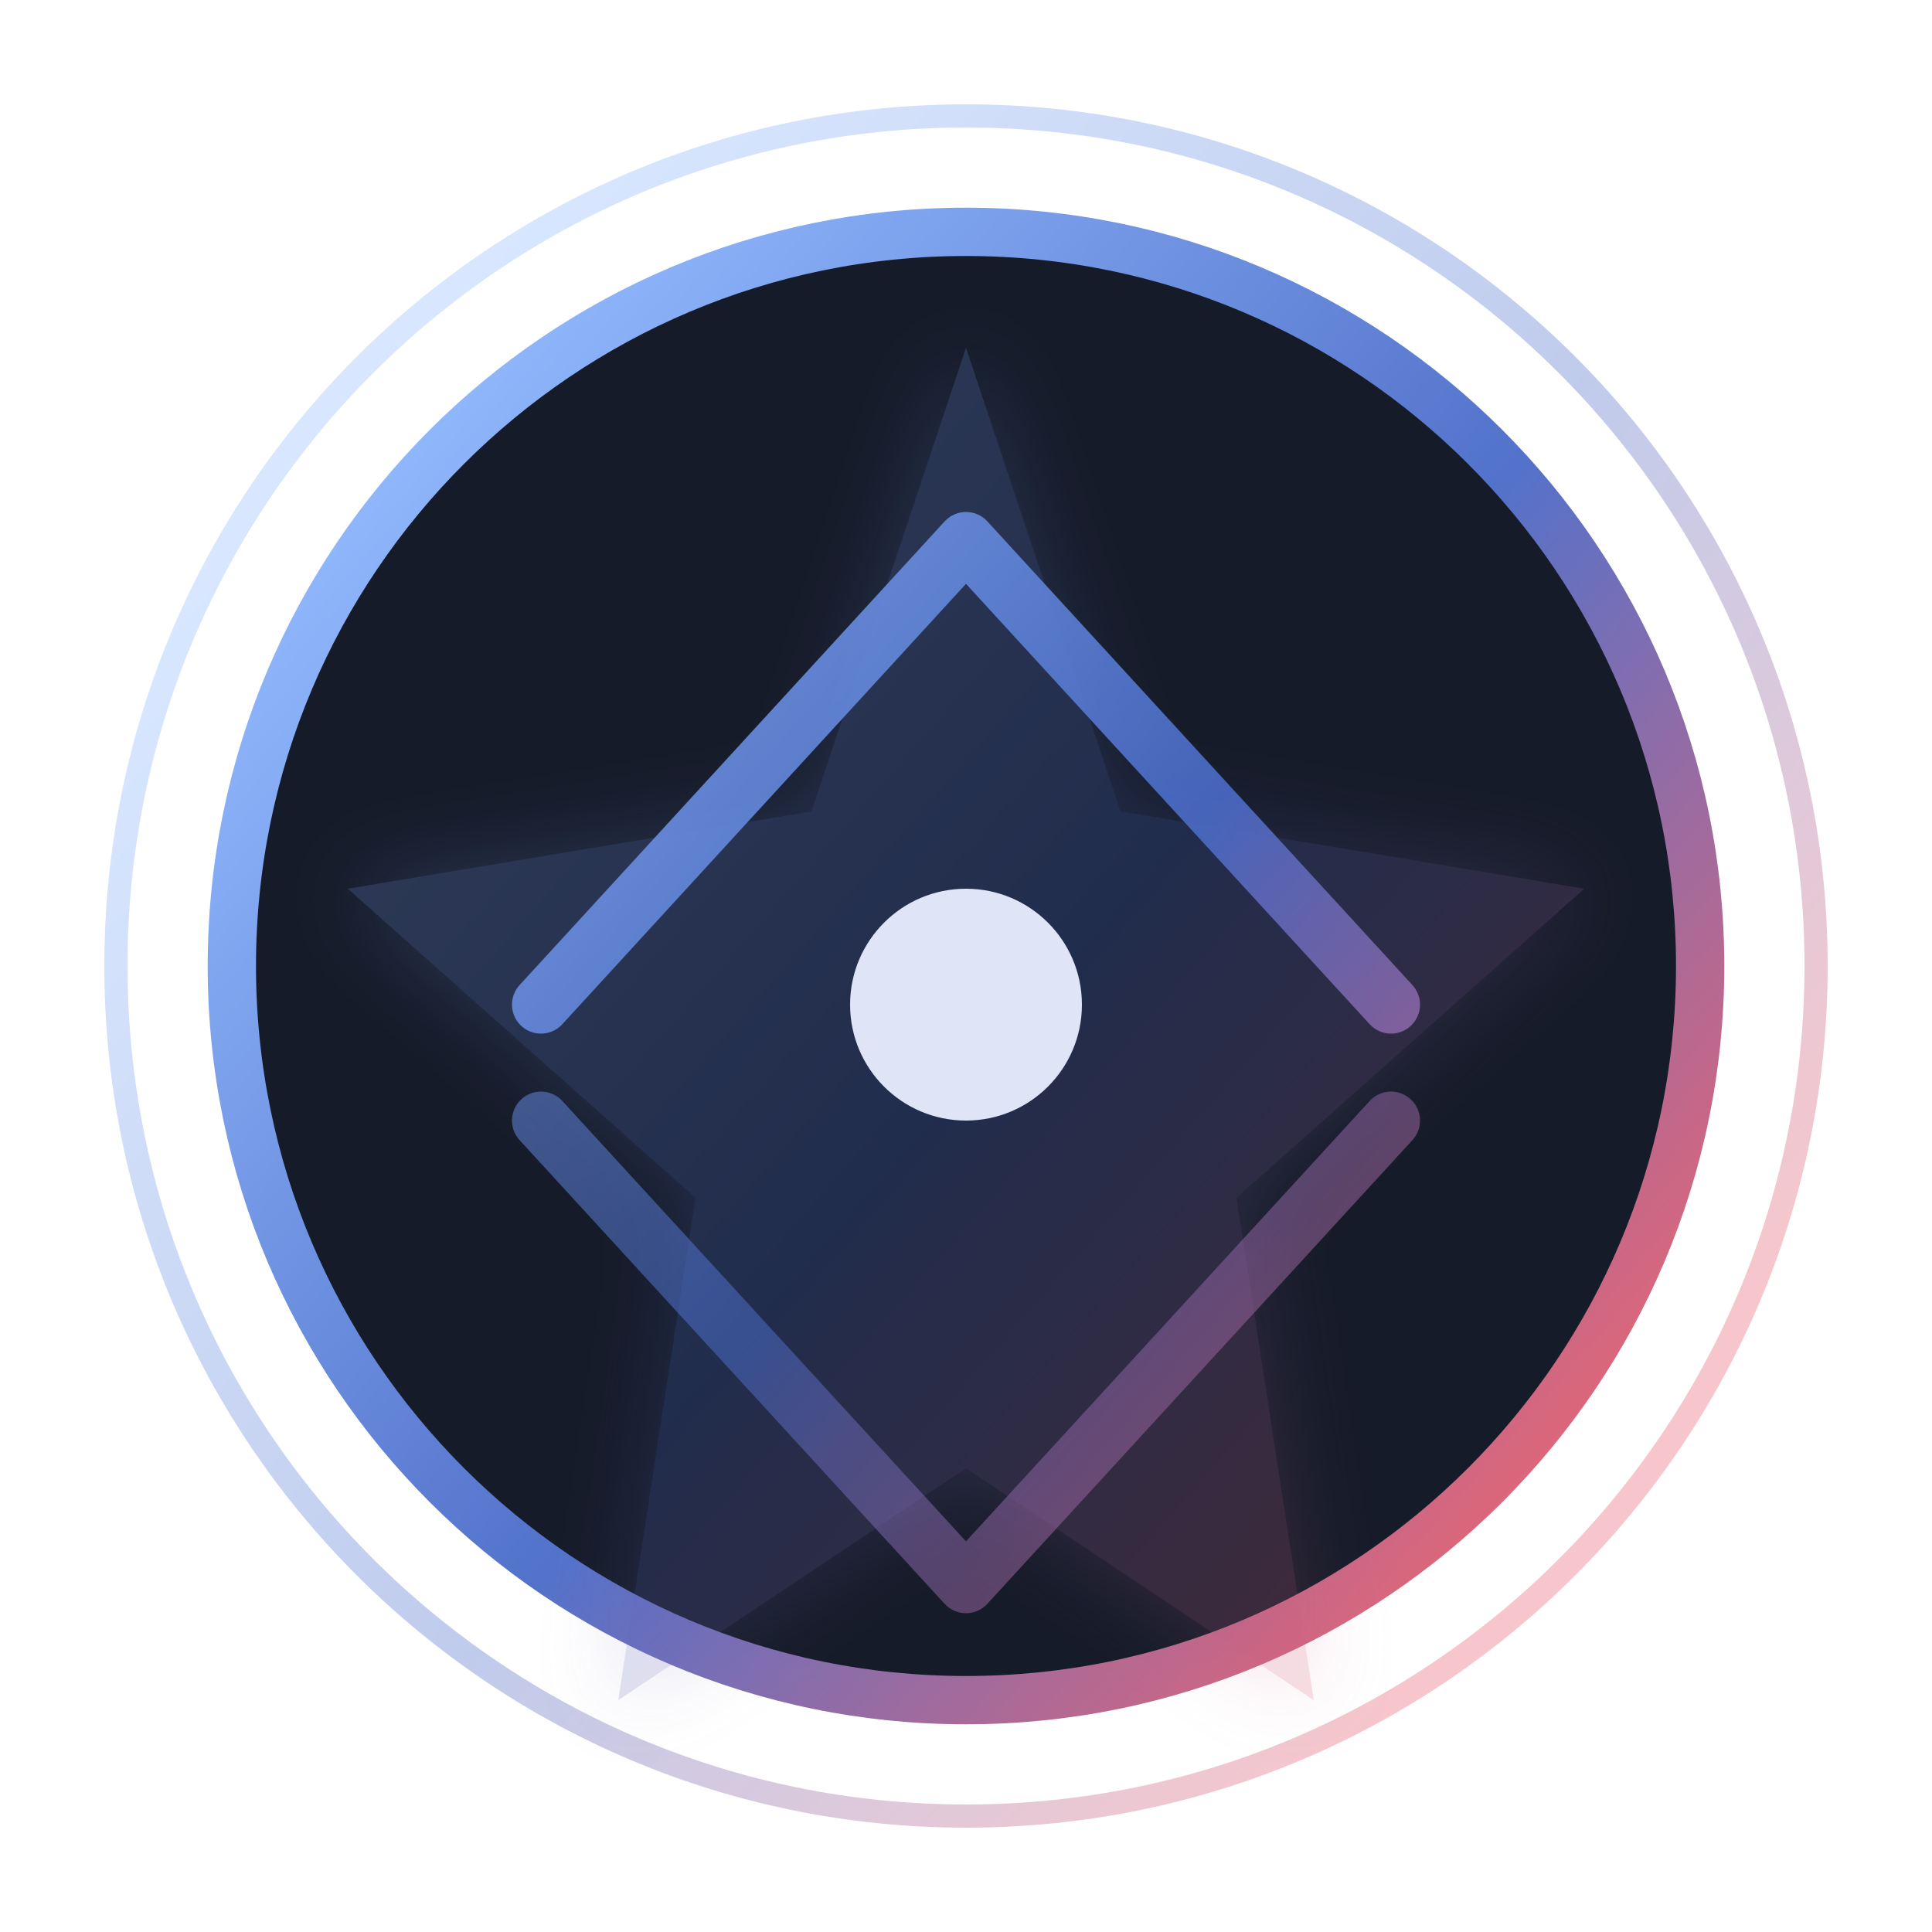
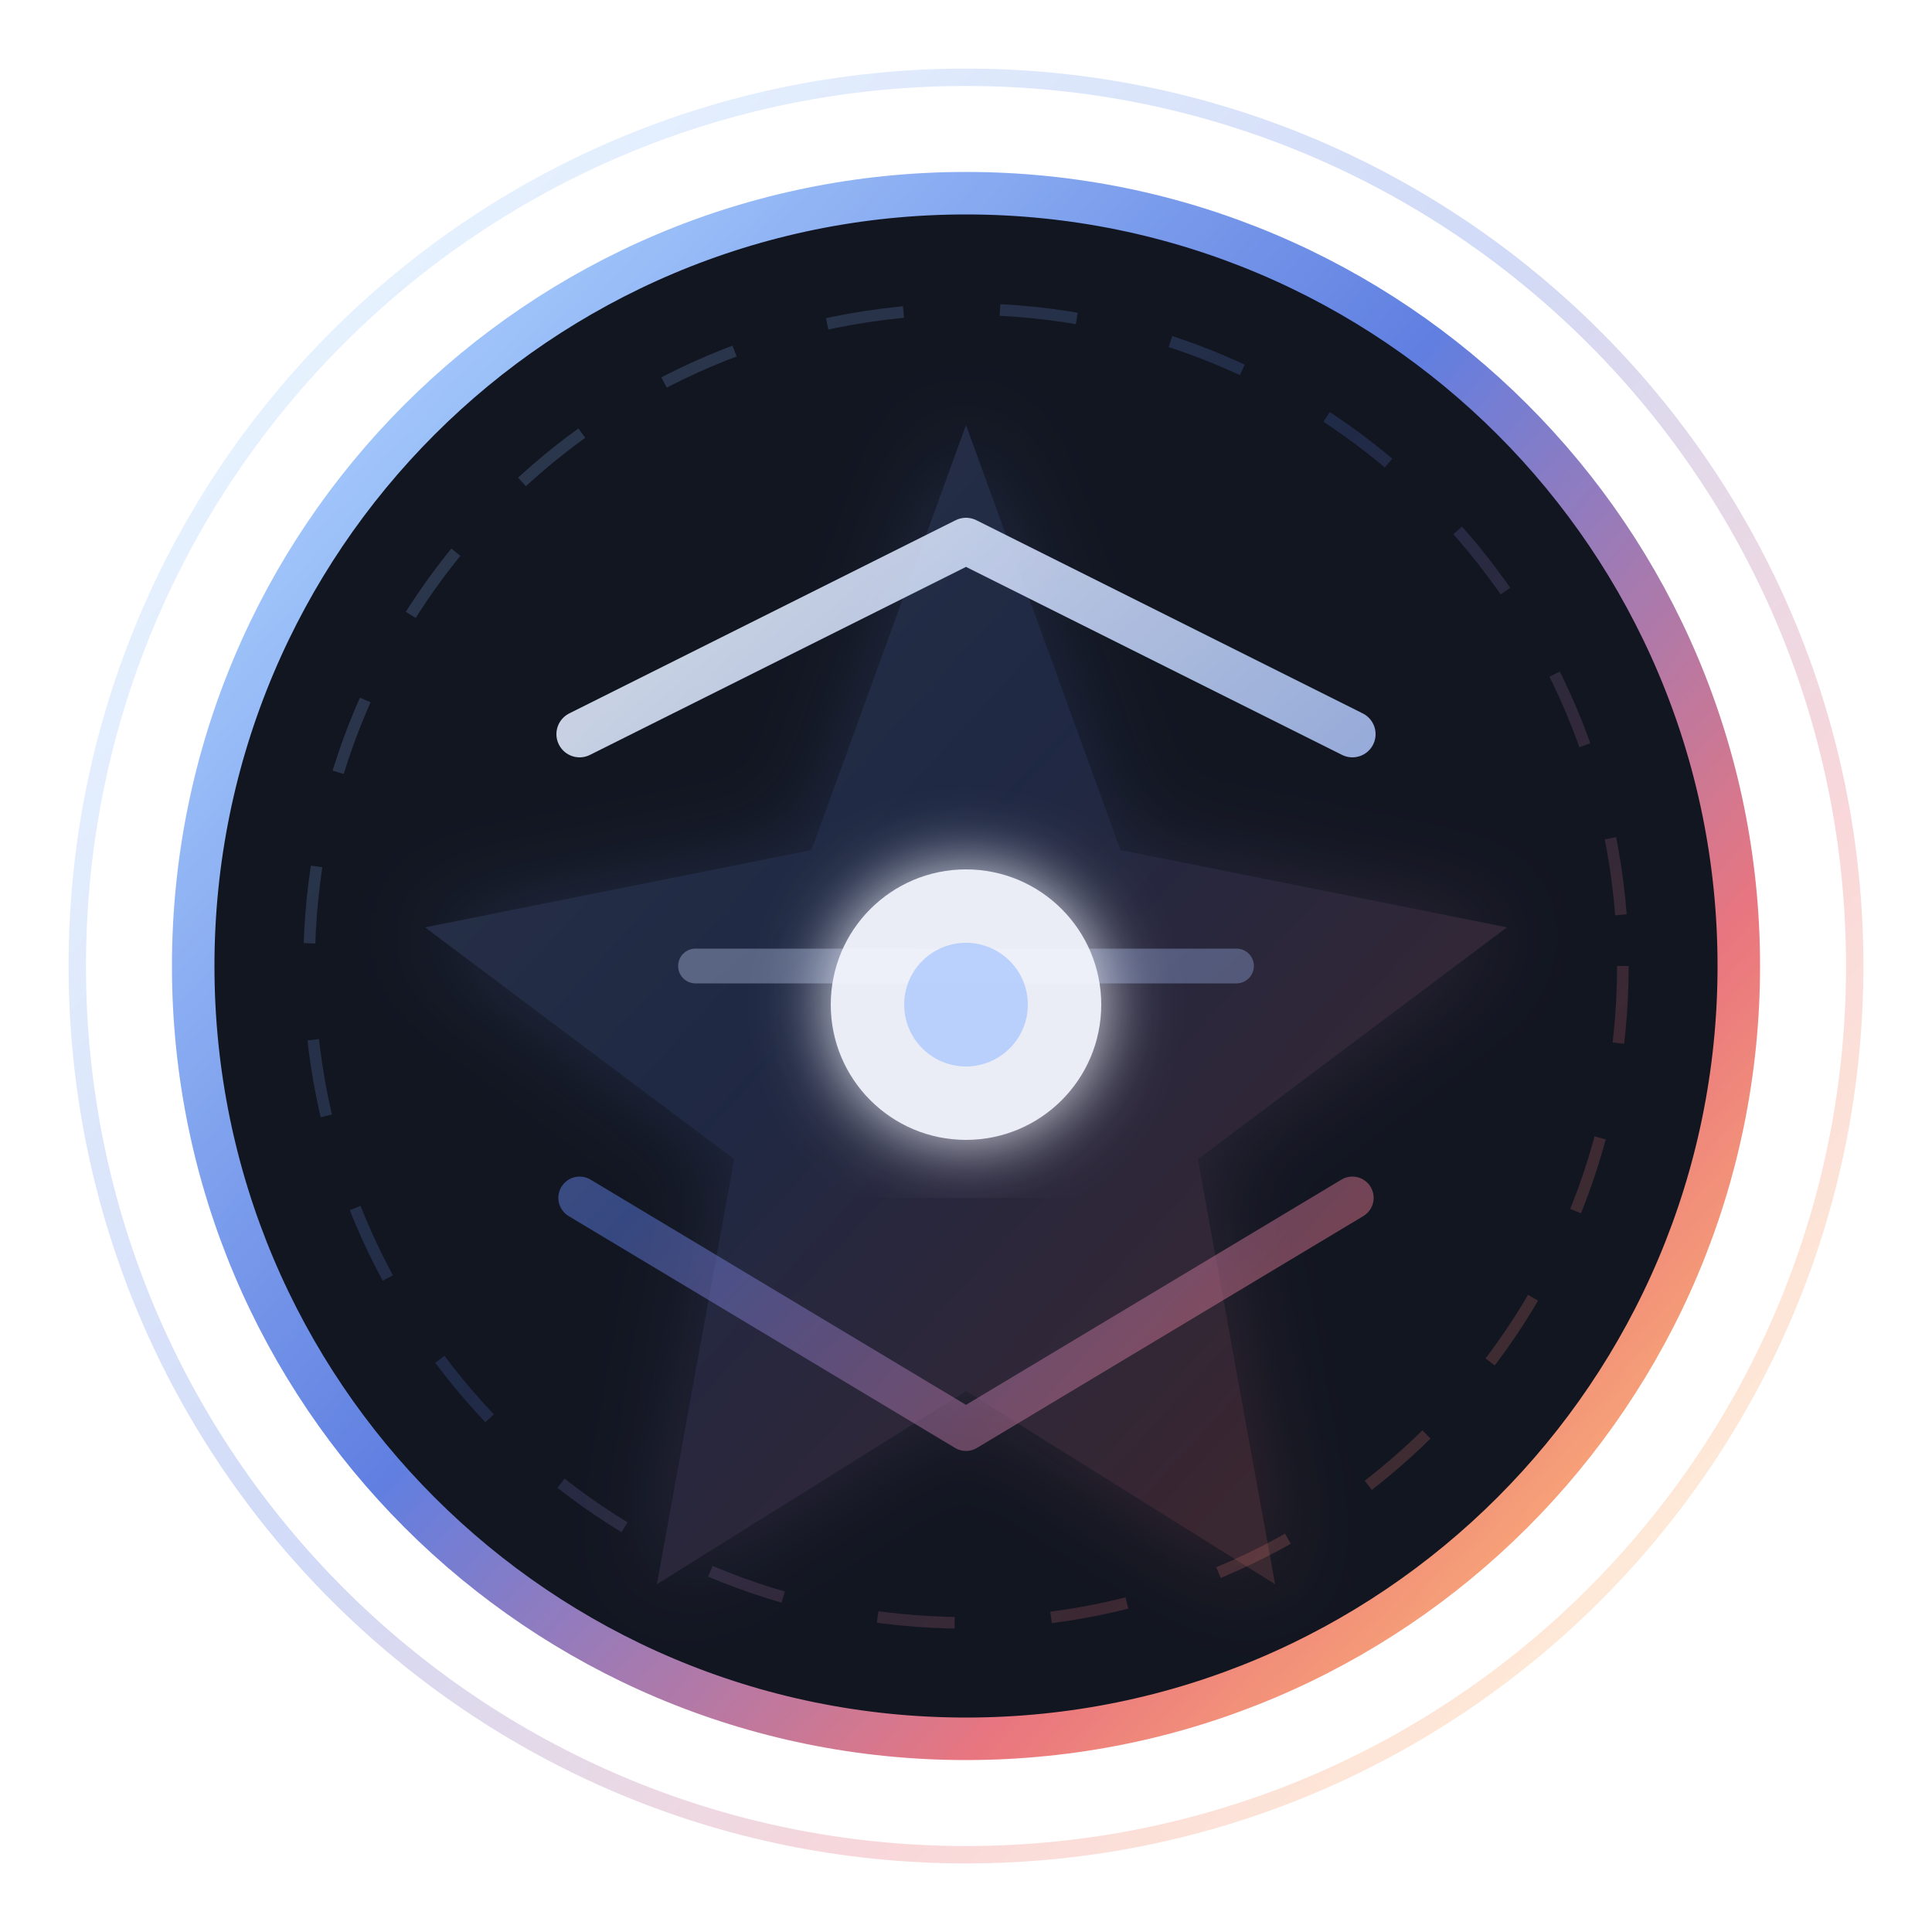
<svg xmlns="http://www.w3.org/2000/svg" width="100" height="100" viewBox="0 0 100 100" fill="none">
  <defs>
-     <linearGradient id="duelA" x1="18" y1="22" x2="82" y2="78" gradientUnits="userSpaceOnUse">
-       <stop stop-color="#8EB8FF" />
-       <stop offset="0.55" stop-color="#4A6BC8" />
-       <stop offset="1" stop-color="#E85D6C" />
+     <linearGradient id="duelA" x1="14" y1="18" x2="86" y2="84" gradientUnits="userSpaceOnUse">
+       <stop stop-color="#A8D0FF" />
+       <stop offset="0.45" stop-color="#5A7AE0" />
+       <stop offset="0.78" stop-color="#E8707A" />
+       <stop offset="1" stop-color="#FFB86C" />
    </linearGradient>
-     <filter id="duelGlow" x="8" y="8" width="84" height="84" filterUnits="userSpaceOnUse">
-       <feGaussianBlur stdDeviation="2.2" result="b" />
+     <linearGradient id="duelBlade" x1="32" y1="30" x2="68" y2="72" gradientUnits="userSpaceOnUse">
+       <stop stop-color="#E8F0FF" />
+       <stop offset="1" stop-color="#7A9AE8" />
+     </linearGradient>
+     <filter id="duelGlow" x="4" y="4" width="92" height="92" filterUnits="userSpaceOnUse">
+       <feGaussianBlur stdDeviation="2.4" result="b" />
      <feMerge>
        <feMergeNode in="b" />
        <feMergeNode in="SourceGraphic" />
      </feMerge>
    </filter>
+     <filter id="duelCoreGlow" x="38" y="38" width="24" height="24" filterUnits="userSpaceOnUse">
+       <feGaussianBlur stdDeviation="1.8" result="c" />
+       <feMerge>
+         <feMergeNode in="c" />
+         <feMergeNode in="SourceGraphic" />
+       </feMerge>
+     </filter>
  </defs>
-   <circle cx="50" cy="50" r="44" fill="none" stroke="url(#duelA)" stroke-width="1.2" opacity="0.35" />
-   <circle cx="50" cy="50" r="38" fill="#0B101E" stroke="url(#duelA)" stroke-width="2.5" opacity="0.95" />
-   <path d="M50 18 L58 42 L82 46 L64 62 L68 88 L50 76 L32 88 L36 62 L18 46 L42 42 Z" fill="url(#duelA)" opacity="0.22" filter="url(#duelGlow)" />
-   <path d="M28 52 L50 28 L72 52" stroke="url(#duelA)" stroke-width="3" stroke-linecap="round" stroke-linejoin="round" fill="none" opacity="0.9" />
-   <path d="M28 58 L50 82 L72 58" stroke="url(#duelA)" stroke-width="3" stroke-linecap="round" stroke-linejoin="round" fill="none" opacity="0.55" />
-   <circle cx="50" cy="52" r="6" fill="#E8EEFF" opacity="0.95" />
+   <circle cx="50" cy="50" r="46" fill="none" stroke="url(#duelA)" stroke-width="0.9" opacity="0.28" />
+   <circle cx="50" cy="50" r="40" fill="#080C18" stroke="url(#duelA)" stroke-width="2.2" opacity="0.96" />
+   <circle cx="50" cy="50" r="34" fill="none" stroke="url(#duelA)" stroke-width="0.6" opacity="0.2" stroke-dasharray="4 5" />
+   <path d="M50 22 L58 44 L78 48 L62 60 L66 82 L50 72 L34 82 L38 60 L22 48 L42 44 Z" fill="url(#duelA)" opacity="0.18" filter="url(#duelGlow)" />
+   <path d="M30 38 L50 28 L70 38" stroke="url(#duelBlade)" stroke-width="2.4" stroke-linecap="round" stroke-linejoin="round" fill="none" opacity="0.88" />
+   <path d="M30 62 L50 74 L70 62" stroke="url(#duelA)" stroke-width="2.2" stroke-linecap="round" stroke-linejoin="round" fill="none" opacity="0.5" />
+   <path d="M36 50 L64 50" stroke="url(#duelBlade)" stroke-width="1.8" stroke-linecap="round" opacity="0.35" />
+   <circle cx="50" cy="52" r="7" fill="#F4F7FF" opacity="0.95" filter="url(#duelCoreGlow)" />
+   <circle cx="50" cy="52" r="3.2" fill="#8EB8FF" opacity="0.55" />
</svg>
